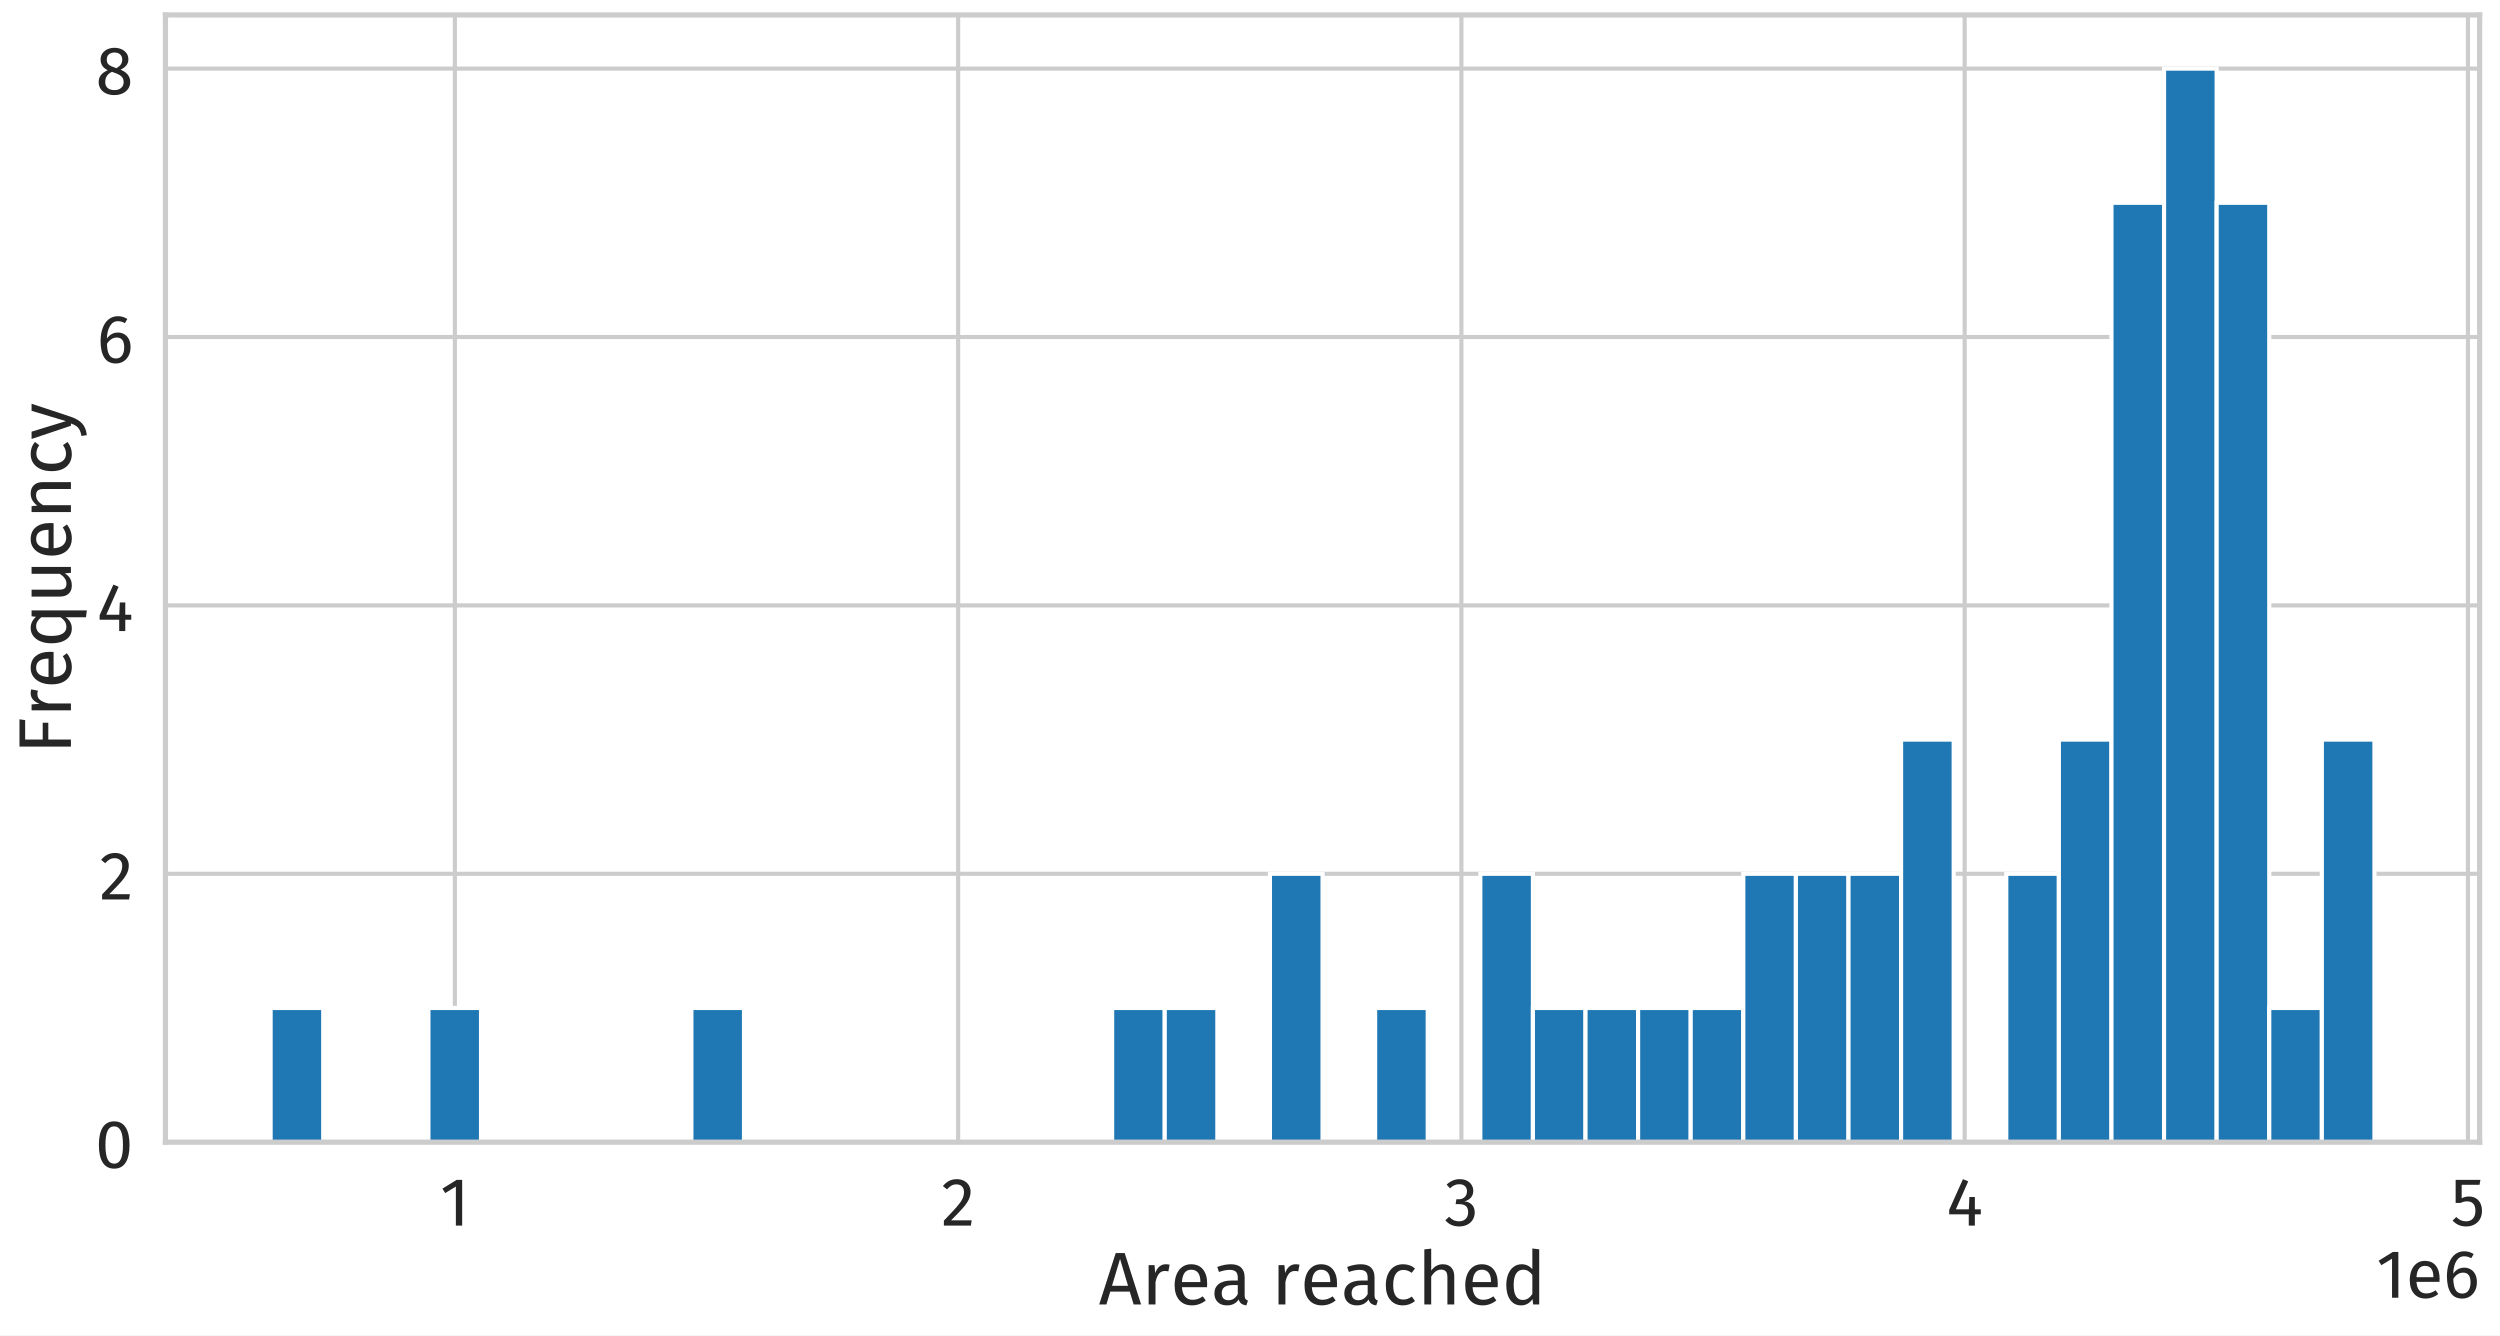
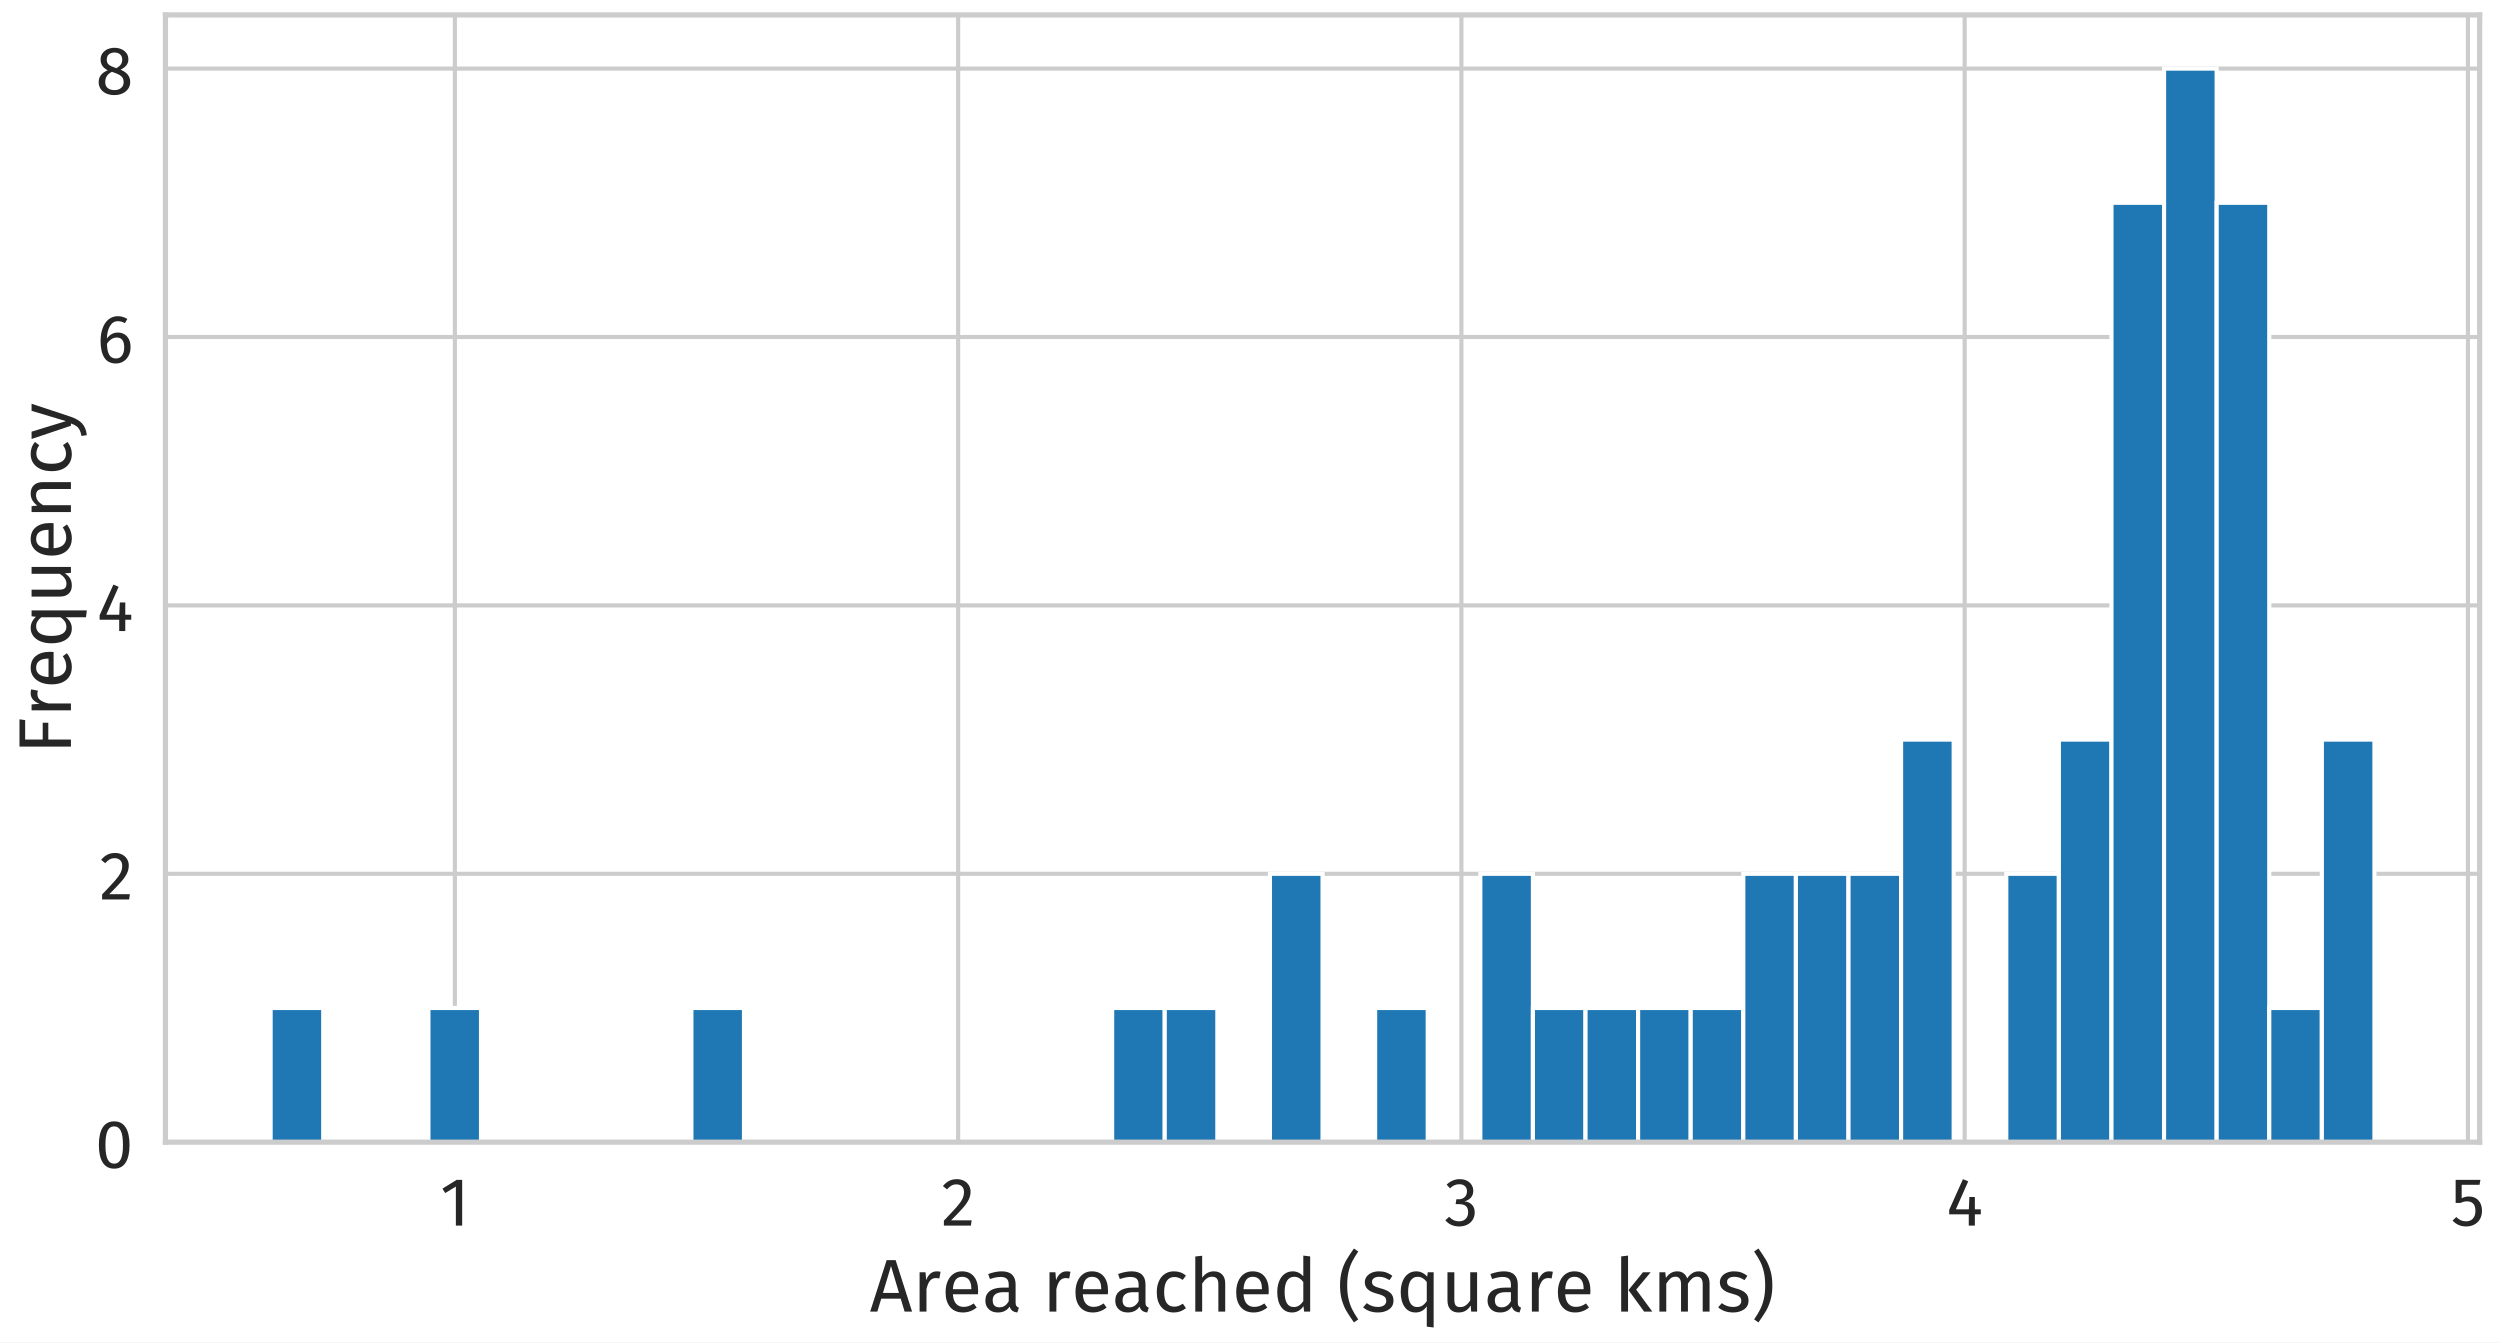
- <svg xmlns="http://www.w3.org/2000/svg" xmlns:xlink="http://www.w3.org/1999/xlink" height="643.945pt" version="1.1" viewBox="0 0 1205.602 643.945" width="1205.602pt">
+ <svg xmlns="http://www.w3.org/2000/svg" xmlns:xlink="http://www.w3.org/1999/xlink" height="647.365pt" version="1.1" viewBox="0 0 1205.602 647.365" width="1205.602pt">
  <defs>
    <style type="text/css">*{stroke-linecap:butt;stroke-linejoin:round;}</style>
  </defs>
  <g id="figure_1">
    <g id="patch_1">
-       <path d="M -0 643.945  L 1205.602 643.945  L 1205.602 0  L -0 0  z " style="fill:#ffffff;" />
+       <path d="M -0 647.365  L 1205.602 647.365  L 1205.602 0  L -0 0  z " style="fill:#ffffff;" />
    </g>
    <g id="axes_1">
      <g id="patch_2">
        <path d="M 79.78 550.8  L 1195.78 550.8  L 1195.78 7.2  L 79.78 7.2  z " style="fill:#ffffff;" />
      </g>
      <g id="matplotlib.axis_1">
        <g id="xtick_1">
          <g id="line2d_1">
-             <path clip-path="url(#p401ba17b9f)" d="M 219.359 550.8  L 219.359 7.2  " style="fill:none;stroke:#cccccc;stroke-linecap:round;stroke-width:2;" />
+             <path clip-path="url(#p713b6cc387)" d="M 219.359 550.8  L 219.359 7.2  " style="fill:none;stroke:#cccccc;stroke-linecap:round;stroke-width:2;" />
          </g>
          <g id="text_1">
            <g style="fill:#262626;" transform="translate(212.2146 591.05)scale(0.33 -0.33)">
              <defs>
                <path d="M 2067 4282  L 2067 0  L 1478 0  L 1478 3654  L 480 3046  L 224 3462  L 1549 4282  L 2067 4282  z " id="FiraSans-Regular-31" transform="scale(0.015625)" />
              </defs>
              <use xlink:href="#FiraSans-Regular-31" />
            </g>
          </g>
        </g>
        <g id="xtick_2">
          <g id="line2d_2">
-             <path clip-path="url(#p401ba17b9f)" d="M 462.053 550.8  L 462.053 7.2  " style="fill:none;stroke:#cccccc;stroke-linecap:round;stroke-width:2;" />
+             <path clip-path="url(#p713b6cc387)" d="M 462.053 550.8  L 462.053 7.2  " style="fill:none;stroke:#cccccc;stroke-linecap:round;stroke-width:2;" />
          </g>
          <g id="text_2">
            <g style="fill:#262626;" transform="translate(453.8856 591.05)scale(0.33 -0.33)">
              <defs>
                <path d="M 1459 4346  Q 1843 4346 2134 4192  Q 2426 4038 2586 3772  Q 2746 3507 2746 3174  Q 2746 2784 2570 2425  Q 2394 2067 2029 1651  Q 1664 1235 922 493  L 2848 493  L 2778 0  L 250 0  L 250 467  Q 1107 1357 1465 1769  Q 1824 2182 1977 2489  Q 2131 2797 2131 3149  Q 2131 3482 1939 3670  Q 1747 3859 1427 3859  Q 1165 3859 966 3750  Q 768 3642 544 3392  L 160 3699  Q 422 4026 742 4186  Q 1062 4346 1459 4346  z " id="FiraSans-Regular-32" transform="scale(0.015625)" />
              </defs>
              <use xlink:href="#FiraSans-Regular-32" />
            </g>
          </g>
        </g>
        <g id="xtick_3">
          <g id="line2d_3">
-             <path clip-path="url(#p401ba17b9f)" d="M 704.748 550.8  L 704.748 7.2  " style="fill:none;stroke:#cccccc;stroke-linecap:round;stroke-width:2;" />
+             <path clip-path="url(#p713b6cc387)" d="M 704.748 550.8  L 704.748 7.2  " style="fill:none;stroke:#cccccc;stroke-linecap:round;stroke-width:2;" />
          </g>
          <g id="text_3">
            <g style="fill:#262626;" transform="translate(696.5131 591.05)scale(0.33 -0.33)">
              <defs>
                <path d="M 1440 4346  Q 1837 4346 2121 4198  Q 2406 4051 2556 3801  Q 2707 3552 2707 3258  Q 2707 2867 2480 2614  Q 2253 2362 1875 2272  Q 2304 2234 2573 1965  Q 2842 1696 2842 1235  Q 2842 864 2662 563  Q 2483 262 2150 92  Q 1818 -77 1382 -77  Q 992 -77 665 67  Q 339 211 96 499  L 448 826  Q 659 608 880 505  Q 1101 403 1363 403  Q 1766 403 1996 630  Q 2227 858 2227 1242  Q 2227 1664 2009 1837  Q 1792 2010 1376 2010  L 1056 2010  L 1126 2464  L 1344 2464  Q 1677 2464 1897 2662  Q 2118 2861 2118 3219  Q 2118 3520 1926 3696  Q 1734 3872 1408 3872  Q 1158 3872 950 3782  Q 742 3693 525 3488  L 218 3840  Q 762 4346 1440 4346  z " id="FiraSans-Regular-33" transform="scale(0.015625)" />
              </defs>
              <use xlink:href="#FiraSans-Regular-33" />
            </g>
          </g>
        </g>
        <g id="xtick_4">
          <g id="line2d_4">
-             <path clip-path="url(#p401ba17b9f)" d="M 947.442 550.8  L 947.442 7.2  " style="fill:none;stroke:#cccccc;stroke-linecap:round;stroke-width:2;" />
+             <path clip-path="url(#p713b6cc387)" d="M 947.442 550.8  L 947.442 7.2  " style="fill:none;stroke:#cccccc;stroke-linecap:round;stroke-width:2;" />
          </g>
          <g id="text_4">
            <g style="fill:#262626;" transform="translate(938.6637 591.05)scale(0.33 -0.33)">
              <defs>
                <path d="M 3213 1523  L 3213 1056  L 2656 1056  L 2656 0  L 2086 0  L 2086 1056  L 256 1056  L 256 1478  L 1542 4346  L 2035 4141  L 877 1523  L 2093 1523  L 2144 2675  L 2656 2675  L 2656 1523  L 3213 1523  z " id="FiraSans-Regular-34" transform="scale(0.015625)" />
              </defs>
              <use xlink:href="#FiraSans-Regular-34" />
            </g>
          </g>
        </g>
        <g id="xtick_5">
          <g id="line2d_5">
-             <path clip-path="url(#p401ba17b9f)" d="M 1190.137 550.8  L 1190.137 7.2  " style="fill:none;stroke:#cccccc;stroke-linecap:round;stroke-width:2;" />
+             <path clip-path="url(#p713b6cc387)" d="M 1190.137 550.8  L 1190.137 7.2  " style="fill:none;stroke:#cccccc;stroke-linecap:round;stroke-width:2;" />
          </g>
          <g id="text_5">
            <g style="fill:#262626;" transform="translate(1181.871 591.05)scale(0.33 -0.33)">
              <defs>
                <path d="M 2688 3821  L 1018 3821  L 1018 2560  Q 1344 2726 1702 2726  Q 2253 2726 2585 2364  Q 2918 2003 2918 1370  Q 2918 947 2732 617  Q 2547 288 2211 105  Q 1875 -77 1434 -77  Q 1043 -77 736 60  Q 429 198 166 467  L 512 806  Q 717 602 934 502  Q 1152 403 1427 403  Q 1837 403 2070 659  Q 2304 915 2304 1382  Q 2304 1850 2093 2061  Q 1882 2272 1523 2272  Q 1357 2272 1216 2237  Q 1075 2202 915 2125  L 454 2125  L 454 4282  L 2771 4282  L 2688 3821  z " id="FiraSans-Regular-35" transform="scale(0.015625)" />
              </defs>
              <use xlink:href="#FiraSans-Regular-35" />
            </g>
          </g>
        </g>
        <g id="text_6">
-           <g style="fill:#262626;" transform="translate(529.8727 629.078)scale(0.36 -0.36)">
+           <g style="fill:#262626;" transform="translate(419.4202 632.498)scale(0.36 -0.36)">
            <defs>
              <path d="M 2989 0  L 2656 1107  L 986 1107  L 653 0  L 38 0  L 1453 4410  L 2221 4410  L 3629 0  L 2989 0  z M 1133 1600  L 2509 1600  L 1824 3904  L 1133 1600  z " id="FiraSans-Regular-41" transform="scale(0.015625)" />
              <path d="M 2074 3450  Q 2253 3450 2406 3411  L 2298 2835  Q 2144 2874 2003 2874  Q 1690 2874 1498 2643  Q 1306 2413 1197 1926  L 1197 0  L 608 0  L 608 3373  L 1114 3373  L 1171 2688  Q 1306 3066 1536 3258  Q 1766 3450 2074 3450  z " id="FiraSans-Regular-72" transform="scale(0.015625)" />
              <path d="M 3155 1786  Q 3155 1638 3142 1485  L 992 1485  Q 1030 928 1273 665  Q 1517 403 1901 403  Q 2144 403 2349 473  Q 2554 544 2778 698  L 3034 346  Q 2496 -77 1856 -77  Q 1152 -77 758 384  Q 365 845 365 1651  Q 365 2176 534 2582  Q 704 2989 1021 3219  Q 1338 3450 1766 3450  Q 2438 3450 2796 3008  Q 3155 2566 3155 1786  z M 2573 1958  Q 2573 2458 2374 2720  Q 2176 2982 1779 2982  Q 1056 2982 992 1920  L 2573 1920  L 2573 1958  z " id="FiraSans-Regular-65" transform="scale(0.015625)" />
              <path d="M 2880 787  Q 2880 582 2950 483  Q 3021 384 3162 333  L 3027 -77  Q 2765 -45 2605 70  Q 2445 186 2368 429  Q 2029 -77 1363 -77  Q 864 -77 576 204  Q 288 486 288 941  Q 288 1478 675 1766  Q 1062 2054 1773 2054  L 2291 2054  L 2291 2304  Q 2291 2662 2118 2816  Q 1946 2970 1587 2970  Q 1216 2970 678 2790  L 531 3219  Q 1158 3450 1696 3450  Q 2291 3450 2585 3158  Q 2880 2867 2880 2330  L 2880 787  z M 1498 365  Q 2003 365 2291 890  L 2291 1664  L 1850 1664  Q 915 1664 915 973  Q 915 672 1062 518  Q 1210 365 1498 365  z " id="FiraSans-Regular-61" transform="scale(0.015625)" />
              <path id="FiraSans-Regular-20" transform="scale(0.015625)" />
              <path d="M 1837 3450  Q 2138 3450 2387 3363  Q 2637 3277 2867 3085  L 2586 2714  Q 2406 2842 2236 2902  Q 2067 2963 1862 2963  Q 1453 2963 1225 2636  Q 998 2310 998 1670  Q 998 1030 1222 726  Q 1446 422 1862 422  Q 2061 422 2227 483  Q 2394 544 2598 678  L 2867 294  Q 2406 -77 1837 -77  Q 1152 -77 758 384  Q 365 845 365 1658  Q 365 2195 544 2598  Q 723 3002 1052 3226  Q 1382 3450 1837 3450  z " id="FiraSans-Regular-63" transform="scale(0.015625)" />
              <path d="M 2195 3450  Q 2656 3450 2915 3174  Q 3174 2899 3174 2419  L 3174 0  L 2586 0  L 2586 2336  Q 2586 2694 2448 2841  Q 2310 2989 2048 2989  Q 1786 2989 1581 2835  Q 1376 2682 1197 2400  L 1197 0  L 608 0  L 608 4723  L 1197 4787  L 1197 2906  Q 1594 3450 2195 3450  z " id="FiraSans-Regular-68" transform="scale(0.015625)" />
              <path d="M 3219 4730  L 3219 0  L 2701 0  L 2643 467  Q 2477 211 2227 67  Q 1978 -77 1670 -77  Q 1069 -77 733 396  Q 397 870 397 1670  Q 397 2189 557 2592  Q 717 2995 1017 3222  Q 1318 3450 1722 3450  Q 2240 3450 2630 3034  L 2630 4800  L 3219 4730  z M 1798 390  Q 2067 390 2259 515  Q 2451 640 2630 890  L 2630 2541  Q 2464 2758 2275 2870  Q 2086 2982 1850 2982  Q 1459 2982 1244 2656  Q 1030 2330 1030 1683  Q 1030 1030 1228 710  Q 1427 390 1798 390  z " id="FiraSans-Regular-64" transform="scale(0.015625)" />
+               <path d="M 1818 5152  Q 1485 4659 1289 4272  Q 1094 3885 982 3392  Q 870 2899 870 2240  Q 870 1587 982 1094  Q 1094 602 1289 208  Q 1485 -186 1818 -672  L 1446 -928  Q 1024 -326 797 61  Q 570 448 413 989  Q 256 1530 256 2240  Q 256 2950 413 3491  Q 570 4032 797 4419  Q 1024 4806 1446 5408  L 1818 5152  z " id="FiraSans-Regular-28" transform="scale(0.015625)" />
+               <path d="M 1523 3450  Q 1869 3450 2144 3354  Q 2419 3258 2669 3066  L 2419 2694  Q 2189 2842 1981 2912  Q 1773 2982 1542 2982  Q 1254 2982 1088 2864  Q 922 2746 922 2541  Q 922 2336 1078 2221  Q 1235 2106 1645 1997  Q 2208 1856 2486 1613  Q 2765 1370 2765 947  Q 2765 448 2377 185  Q 1990 -77 1434 -77  Q 666 -77 160 365  L 474 723  Q 902 397 1421 397  Q 1754 397 1949 534  Q 2144 672 2144 909  Q 2144 1082 2073 1187  Q 2003 1293 1830 1373  Q 1658 1453 1325 1542  Q 787 1683 547 1920  Q 307 2157 307 2522  Q 307 2784 464 2998  Q 621 3213 899 3331  Q 1178 3450 1523 3450  z " id="FiraSans-Regular-73" transform="scale(0.015625)" />
+               <path d="M 3219 3373  L 3219 -1363  L 2630 -1293  L 2630 448  Q 2464 198 2217 60  Q 1971 -77 1670 -77  Q 1069 -77 733 396  Q 397 870 397 1670  Q 397 2189 557 2592  Q 717 2995 1017 3222  Q 1318 3450 1722 3450  Q 2259 3450 2669 2995  L 2714 3373  L 3219 3373  z M 1798 390  Q 2067 390 2259 515  Q 2451 640 2630 890  L 2630 2541  Q 2464 2758 2275 2870  Q 2086 2982 1850 2982  Q 1459 2982 1244 2656  Q 1030 2330 1030 1683  Q 1030 1030 1228 710  Q 1427 390 1798 390  z " id="FiraSans-Regular-71" transform="scale(0.015625)" />
+               <path d="M 3117 0  L 2611 0  L 2566 525  Q 2374 211 2124 67  Q 1875 -77 1517 -77  Q 1075 -77 825 192  Q 576 461 576 954  L 576 3373  L 1165 3373  L 1165 1018  Q 1165 672 1286 528  Q 1408 384 1683 384  Q 2176 384 2528 966  L 2528 3373  L 3117 3373  L 3117 0  z " id="FiraSans-Regular-75" transform="scale(0.015625)" />
+               <path d="M 1197 4800  L 1197 0  L 608 0  L 608 4730  L 1197 4800  z M 3136 3373  L 1894 1882  L 3277 0  L 2573 0  L 1235 1843  L 2477 3373  L 3136 3373  z " id="FiraSans-Regular-6b" transform="scale(0.015625)" />
+               <path d="M 3994 3450  Q 4410 3450 4659 3171  Q 4909 2893 4909 2419  L 4909 0  L 4320 0  L 4320 2336  Q 4320 2989 3846 2989  Q 3597 2989 3424 2845  Q 3251 2701 3053 2394  L 3053 0  L 2464 0  L 2464 2336  Q 2464 2989 1990 2989  Q 1734 2989 1561 2841  Q 1389 2694 1197 2394  L 1197 0  L 608 0  L 608 3373  L 1114 3373  L 1165 2880  Q 1542 3450 2138 3450  Q 2451 3450 2672 3290  Q 2893 3130 2989 2842  Q 3187 3136 3427 3293  Q 3667 3450 3994 3450  z " id="FiraSans-Regular-6d" transform="scale(0.015625)" />
+               <path d="M 627 5408  Q 1050 4806 1277 4419  Q 1504 4032 1661 3491  Q 1818 2950 1818 2240  Q 1818 1530 1661 989  Q 1504 448 1277 61  Q 1050 -326 627 -928  L 256 -672  Q 589 -186 784 208  Q 979 602 1091 1094  Q 1203 1587 1203 2240  Q 1203 2899 1091 3392  Q 979 3885 784 4272  Q 589 4659 256 5152  L 627 5408  z " id="FiraSans-Regular-29" transform="scale(0.015625)" />
            </defs>
            <use xlink:href="#FiraSans-Regular-41" />
            <use x="57.3" xlink:href="#FiraSans-Regular-72" />
            <use x="95.9" xlink:href="#FiraSans-Regular-65" />
            <use x="150.4" xlink:href="#FiraSans-Regular-61" />
            <use x="204.8" xlink:href="#FiraSans-Regular-20" />
            <use x="231.3" xlink:href="#FiraSans-Regular-72" />
            <use x="269.9" xlink:href="#FiraSans-Regular-65" />
            <use x="324.4" xlink:href="#FiraSans-Regular-61" />
            <use x="378.8" xlink:href="#FiraSans-Regular-63" />
            <use x="426.6" xlink:href="#FiraSans-Regular-68" />
            <use x="485.2" xlink:href="#FiraSans-Regular-65" />
            <use x="539.7" xlink:href="#FiraSans-Regular-64" />
-           </g>
-         </g>
-         <g id="text_7">
-           <g style="fill:#262626;" transform="translate(1145.919 625.828)scale(0.33 -0.33)">
-             <defs>
-               <path d="M 1971 2816  Q 2298 2816 2566 2662  Q 2835 2509 2995 2201  Q 3155 1894 3155 1453  Q 3155 998 2972 649  Q 2790 301 2480 112  Q 2170 -77 1792 -77  Q 1043 -77 697 476  Q 352 1030 352 2010  Q 352 2707 547 3235  Q 742 3763 1107 4054  Q 1472 4346 1971 4346  Q 2458 4346 2854 4083  L 2624 3693  Q 2323 3878 1965 3878  Q 1504 3878 1235 3436  Q 966 2995 941 2253  Q 1338 2816 1971 2816  z M 1792 390  Q 2163 390 2361 672  Q 2560 954 2560 1434  Q 2560 2349 1869 2349  Q 1587 2349 1350 2192  Q 1114 2035 947 1760  Q 966 1056 1168 723  Q 1370 390 1792 390  z " id="FiraSans-Regular-36" transform="scale(0.015625)" />
-             </defs>
-             <use xlink:href="#FiraSans-Regular-31" />
-             <use x="43.3" xlink:href="#FiraSans-Regular-65" />
-             <use x="97.8" xlink:href="#FiraSans-Regular-36" />
+             <use x="599.5" xlink:href="#FiraSans-Regular-20" />
+             <use x="626" xlink:href="#FiraSans-Regular-28" />
+             <use x="658.4" xlink:href="#FiraSans-Regular-73" />
+             <use x="705.1" xlink:href="#FiraSans-Regular-71" />
+             <use x="764.9" xlink:href="#FiraSans-Regular-75" />
+             <use x="823.1" xlink:href="#FiraSans-Regular-61" />
+             <use x="877.5" xlink:href="#FiraSans-Regular-72" />
+             <use x="916.1" xlink:href="#FiraSans-Regular-65" />
+             <use x="970.6" xlink:href="#FiraSans-Regular-20" />
+             <use x="997.1" xlink:href="#FiraSans-Regular-6b" />
+             <use x="1048.3" xlink:href="#FiraSans-Regular-6d" />
+             <use x="1134" xlink:href="#FiraSans-Regular-73" />
+             <use x="1180.7" xlink:href="#FiraSans-Regular-29" />
          </g>
        </g>
      </g>
      <g id="matplotlib.axis_2">
        <g id="ytick_1">
          <g id="line2d_6">
-             <path clip-path="url(#p401ba17b9f)" d="M 79.78 550.8  L 1195.78 550.8  " style="fill:none;stroke:#cccccc;stroke-linecap:round;stroke-width:2;" />
-           </g>
-           <g id="text_8">
+             <path clip-path="url(#p713b6cc387)" d="M 79.78 550.8  L 1195.78 550.8  " style="fill:none;stroke:#cccccc;stroke-linecap:round;stroke-width:2;" />
+           </g>
+           <g id="text_7">
            <g style="fill:#262626;" transform="translate(45.86688 563.175)scale(0.33 -0.33)">
              <defs>
                <path d="M 1786 4346  Q 2496 4346 2857 3779  Q 3219 3213 3219 2138  Q 3219 1062 2857 492  Q 2496 -77 1786 -77  Q 1075 -77 713 492  Q 352 1062 352 2138  Q 352 3213 713 3779  Q 1075 4346 1786 4346  z M 1786 3878  Q 1370 3878 1168 3468  Q 966 3059 966 2138  Q 966 1216 1168 803  Q 1370 390 1786 390  Q 2195 390 2400 803  Q 2605 1216 2605 2138  Q 2605 3053 2400 3465  Q 2195 3878 1786 3878  z " id="FiraSans-Regular-30" transform="scale(0.015625)" />
              </defs>
              <use xlink:href="#FiraSans-Regular-30" />
            </g>
          </g>
        </g>
        <g id="ytick_2">
          <g id="line2d_7">
-             <path clip-path="url(#p401ba17b9f)" d="M 79.78 421.371  L 1195.78 421.371  " style="fill:none;stroke:#cccccc;stroke-linecap:round;stroke-width:2;" />
-           </g>
-           <g id="text_9">
+             <path clip-path="url(#p713b6cc387)" d="M 79.78 421.371  L 1195.78 421.371  " style="fill:none;stroke:#cccccc;stroke-linecap:round;stroke-width:2;" />
+           </g>
+           <g id="text_8">
            <g style="fill:#262626;" transform="translate(47.94484 433.7464)scale(0.33 -0.33)">
              <use xlink:href="#FiraSans-Regular-32" />
            </g>
          </g>
        </g>
        <g id="ytick_3">
          <g id="line2d_8">
-             <path clip-path="url(#p401ba17b9f)" d="M 79.78 291.943  L 1195.78 291.943  " style="fill:none;stroke:#cccccc;stroke-linecap:round;stroke-width:2;" />
-           </g>
-           <g id="text_10">
+             <path clip-path="url(#p713b6cc387)" d="M 79.78 291.943  L 1195.78 291.943  " style="fill:none;stroke:#cccccc;stroke-linecap:round;stroke-width:2;" />
+           </g>
+           <g id="text_9">
            <g style="fill:#262626;" transform="translate(46.72281 304.3179)scale(0.33 -0.33)">
              <use xlink:href="#FiraSans-Regular-34" />
            </g>
          </g>
        </g>
        <g id="ytick_4">
          <g id="line2d_9">
-             <path clip-path="url(#p401ba17b9f)" d="M 79.78 162.514  L 1195.78 162.514  " style="fill:none;stroke:#cccccc;stroke-linecap:round;stroke-width:2;" />
-           </g>
-           <g id="text_11">
+             <path clip-path="url(#p713b6cc387)" d="M 79.78 162.514  L 1195.78 162.514  " style="fill:none;stroke:#cccccc;stroke-linecap:round;stroke-width:2;" />
+           </g>
+           <g id="text_10">
            <g style="fill:#262626;" transform="translate(46.69188 174.8893)scale(0.33 -0.33)">
+               <defs>
+                 <path d="M 1971 2816  Q 2298 2816 2566 2662  Q 2835 2509 2995 2201  Q 3155 1894 3155 1453  Q 3155 998 2972 649  Q 2790 301 2480 112  Q 2170 -77 1792 -77  Q 1043 -77 697 476  Q 352 1030 352 2010  Q 352 2707 547 3235  Q 742 3763 1107 4054  Q 1472 4346 1971 4346  Q 2458 4346 2854 4083  L 2624 3693  Q 2323 3878 1965 3878  Q 1504 3878 1235 3436  Q 966 2995 941 2253  Q 1338 2816 1971 2816  z M 1792 390  Q 2163 390 2361 672  Q 2560 954 2560 1434  Q 2560 2349 1869 2349  Q 1587 2349 1350 2192  Q 1114 2035 947 1760  Q 966 1056 1168 723  Q 1370 390 1792 390  z " id="FiraSans-Regular-36" transform="scale(0.015625)" />
+               </defs>
              <use xlink:href="#FiraSans-Regular-36" />
            </g>
          </g>
        </g>
        <g id="ytick_5">
          <g id="line2d_10">
-             <path clip-path="url(#p401ba17b9f)" d="M 79.78 33.086  L 1195.78 33.086  " style="fill:none;stroke:#cccccc;stroke-linecap:round;stroke-width:2;" />
-           </g>
-           <g id="text_12">
+             <path clip-path="url(#p713b6cc387)" d="M 79.78 33.086  L 1195.78 33.086  " style="fill:none;stroke:#cccccc;stroke-linecap:round;stroke-width:2;" />
+           </g>
+           <g id="text_11">
            <g style="fill:#262626;" transform="translate(46.09891 45.46071)scale(0.33 -0.33)">
              <defs>
                <path d="M 2336 2298  Q 3238 1933 3238 1146  Q 3238 794 3049 515  Q 2861 237 2521 80  Q 2182 -77 1754 -77  Q 1318 -77 985 76  Q 653 230 470 505  Q 288 781 288 1133  Q 288 1530 502 1798  Q 717 2067 1133 2246  Q 794 2419 630 2665  Q 467 2912 467 3245  Q 467 3590 649 3840  Q 832 4090 1129 4218  Q 1427 4346 1766 4346  Q 2099 4346 2396 4224  Q 2694 4102 2880 3856  Q 3066 3610 3066 3264  Q 3066 2944 2886 2713  Q 2707 2483 2336 2298  z M 1766 3904  Q 1434 3904 1238 3731  Q 1043 3558 1043 3238  Q 1043 2931 1232 2771  Q 1421 2611 1837 2477  L 1946 2438  Q 2234 2605 2362 2790  Q 2490 2976 2490 3245  Q 2490 3546 2301 3725  Q 2112 3904 1766 3904  z M 1760 390  Q 2157 390 2390 595  Q 2624 800 2624 1139  Q 2624 1370 2534 1526  Q 2445 1683 2246 1801  Q 2048 1920 1690 2042  L 1530 2099  Q 1210 1946 1056 1712  Q 902 1478 902 1133  Q 902 781 1132 585  Q 1363 390 1760 390  z " id="FiraSans-Regular-38" transform="scale(0.015625)" />
              </defs>
              <use xlink:href="#FiraSans-Regular-38" />
            </g>
          </g>
        </g>
-         <g id="text_13">
+         <g id="text_12">
          <g style="fill:#262626;" transform="translate(34.2 363.6506)rotate(-90)scale(0.36 -0.36)">
            <defs>
              <path d="M 640 0  L 640 4410  L 2982 4410  L 2912 3923  L 1248 3923  L 1248 2419  L 2688 2419  L 2688 1939  L 1248 1939  L 1248 0  L 640 0  z " id="FiraSans-Regular-46" transform="scale(0.015625)" />
-               <path d="M 3219 3373  L 3219 -1363  L 2630 -1293  L 2630 448  Q 2464 198 2217 60  Q 1971 -77 1670 -77  Q 1069 -77 733 396  Q 397 870 397 1670  Q 397 2189 557 2592  Q 717 2995 1017 3222  Q 1318 3450 1722 3450  Q 2259 3450 2669 2995  L 2714 3373  L 3219 3373  z M 1798 390  Q 2067 390 2259 515  Q 2451 640 2630 890  L 2630 2541  Q 2464 2758 2275 2870  Q 2086 2982 1850 2982  Q 1459 2982 1244 2656  Q 1030 2330 1030 1683  Q 1030 1030 1228 710  Q 1427 390 1798 390  z " id="FiraSans-Regular-71" transform="scale(0.015625)" />
-               <path d="M 3117 0  L 2611 0  L 2566 525  Q 2374 211 2124 67  Q 1875 -77 1517 -77  Q 1075 -77 825 192  Q 576 461 576 954  L 576 3373  L 1165 3373  L 1165 1018  Q 1165 672 1286 528  Q 1408 384 1683 384  Q 2176 384 2528 966  L 2528 3373  L 3117 3373  L 3117 0  z " id="FiraSans-Regular-75" transform="scale(0.015625)" />
              <path d="M 2195 3450  Q 2656 3450 2915 3174  Q 3174 2899 3174 2419  L 3174 0  L 2586 0  L 2586 2336  Q 2586 2694 2451 2841  Q 2317 2989 2054 2989  Q 1786 2989 1581 2835  Q 1376 2682 1197 2394  L 1197 0  L 608 0  L 608 3373  L 1114 3373  L 1165 2874  Q 1344 3142 1609 3296  Q 1875 3450 2195 3450  z " id="FiraSans-Regular-6e" transform="scale(0.015625)" />
              <path d="M 1958 -19  Q 1760 -608 1405 -950  Q 1050 -1293 390 -1363  L 326 -902  Q 659 -845 857 -736  Q 1056 -627 1174 -457  Q 1293 -288 1395 0  L 1197 0  L 64 3373  L 691 3373  L 1594 429  L 2477 3373  L 3085 3373  L 1958 -19  z " id="FiraSans-Regular-79" transform="scale(0.015625)" />
            </defs>
            <use xlink:href="#FiraSans-Regular-46" />
            <use x="49.1" xlink:href="#FiraSans-Regular-72" />
            <use x="87.7" xlink:href="#FiraSans-Regular-65" />
            <use x="142.2" xlink:href="#FiraSans-Regular-71" />
            <use x="202" xlink:href="#FiraSans-Regular-75" />
            <use x="260.2" xlink:href="#FiraSans-Regular-65" />
            <use x="314.7" xlink:href="#FiraSans-Regular-6e" />
            <use x="373.3" xlink:href="#FiraSans-Regular-63" />
            <use x="421.1" xlink:href="#FiraSans-Regular-79" />
          </g>
        </g>
      </g>
      <g id="patch_3">
-         <path clip-path="url(#p401ba17b9f)" d="M 130.507 550.8  L 155.871 550.8  L 155.871 486.086  L 130.507 486.086  z " style="fill:#1f77b4;stroke:#ffffff;stroke-linejoin:miter;stroke-width:2;" />
+         <path clip-path="url(#p713b6cc387)" d="M 130.507 550.8  L 155.871 550.8  L 155.871 486.086  L 130.507 486.086  z " style="fill:#1f77b4;stroke:#ffffff;stroke-linejoin:miter;stroke-width:2;" />
      </g>
      <g id="patch_4">
-         <path clip-path="url(#p401ba17b9f)" d="M 155.871 550.8  L 181.234 550.8  L 181.234 550.8  L 155.871 550.8  z " style="fill:#1f77b4;stroke:#ffffff;stroke-linejoin:miter;stroke-width:2;" />
+         <path clip-path="url(#p713b6cc387)" d="M 155.871 550.8  L 181.234 550.8  L 181.234 550.8  L 155.871 550.8  z " style="fill:#1f77b4;stroke:#ffffff;stroke-linejoin:miter;stroke-width:2;" />
      </g>
      <g id="patch_5">
-         <path clip-path="url(#p401ba17b9f)" d="M 181.234 550.8  L 206.598 550.8  L 206.598 550.8  L 181.234 550.8  z " style="fill:#1f77b4;stroke:#ffffff;stroke-linejoin:miter;stroke-width:2;" />
+         <path clip-path="url(#p713b6cc387)" d="M 181.234 550.8  L 206.598 550.8  L 206.598 550.8  L 181.234 550.8  z " style="fill:#1f77b4;stroke:#ffffff;stroke-linejoin:miter;stroke-width:2;" />
      </g>
      <g id="patch_6">
-         <path clip-path="url(#p401ba17b9f)" d="M 206.598 550.8  L 231.962 550.8  L 231.962 486.086  L 206.598 486.086  z " style="fill:#1f77b4;stroke:#ffffff;stroke-linejoin:miter;stroke-width:2;" />
+         <path clip-path="url(#p713b6cc387)" d="M 206.598 550.8  L 231.962 550.8  L 231.962 486.086  L 206.598 486.086  z " style="fill:#1f77b4;stroke:#ffffff;stroke-linejoin:miter;stroke-width:2;" />
      </g>
      <g id="patch_7">
-         <path clip-path="url(#p401ba17b9f)" d="M 231.962 550.8  L 257.325 550.8  L 257.325 550.8  L 231.962 550.8  z " style="fill:#1f77b4;stroke:#ffffff;stroke-linejoin:miter;stroke-width:2;" />
+         <path clip-path="url(#p713b6cc387)" d="M 231.962 550.8  L 257.325 550.8  L 257.325 550.8  L 231.962 550.8  z " style="fill:#1f77b4;stroke:#ffffff;stroke-linejoin:miter;stroke-width:2;" />
      </g>
      <g id="patch_8">
-         <path clip-path="url(#p401ba17b9f)" d="M 257.325 550.8  L 282.689 550.8  L 282.689 550.8  L 257.325 550.8  z " style="fill:#1f77b4;stroke:#ffffff;stroke-linejoin:miter;stroke-width:2;" />
+         <path clip-path="url(#p713b6cc387)" d="M 257.325 550.8  L 282.689 550.8  L 282.689 550.8  L 257.325 550.8  z " style="fill:#1f77b4;stroke:#ffffff;stroke-linejoin:miter;stroke-width:2;" />
      </g>
      <g id="patch_9">
-         <path clip-path="url(#p401ba17b9f)" d="M 282.689 550.8  L 308.053 550.8  L 308.053 550.8  L 282.689 550.8  z " style="fill:#1f77b4;stroke:#ffffff;stroke-linejoin:miter;stroke-width:2;" />
+         <path clip-path="url(#p713b6cc387)" d="M 282.689 550.8  L 308.053 550.8  L 308.053 550.8  L 282.689 550.8  z " style="fill:#1f77b4;stroke:#ffffff;stroke-linejoin:miter;stroke-width:2;" />
      </g>
      <g id="patch_10">
-         <path clip-path="url(#p401ba17b9f)" d="M 308.053 550.8  L 333.416 550.8  L 333.416 550.8  L 308.053 550.8  z " style="fill:#1f77b4;stroke:#ffffff;stroke-linejoin:miter;stroke-width:2;" />
+         <path clip-path="url(#p713b6cc387)" d="M 308.053 550.8  L 333.416 550.8  L 333.416 550.8  L 308.053 550.8  z " style="fill:#1f77b4;stroke:#ffffff;stroke-linejoin:miter;stroke-width:2;" />
      </g>
      <g id="patch_11">
-         <path clip-path="url(#p401ba17b9f)" d="M 333.416 550.8  L 358.78 550.8  L 358.78 486.086  L 333.416 486.086  z " style="fill:#1f77b4;stroke:#ffffff;stroke-linejoin:miter;stroke-width:2;" />
+         <path clip-path="url(#p713b6cc387)" d="M 333.416 550.8  L 358.78 550.8  L 358.78 486.086  L 333.416 486.086  z " style="fill:#1f77b4;stroke:#ffffff;stroke-linejoin:miter;stroke-width:2;" />
      </g>
      <g id="patch_12">
-         <path clip-path="url(#p401ba17b9f)" d="M 358.78 550.8  L 384.143 550.8  L 384.143 550.8  L 358.78 550.8  z " style="fill:#1f77b4;stroke:#ffffff;stroke-linejoin:miter;stroke-width:2;" />
+         <path clip-path="url(#p713b6cc387)" d="M 358.78 550.8  L 384.143 550.8  L 384.143 550.8  L 358.78 550.8  z " style="fill:#1f77b4;stroke:#ffffff;stroke-linejoin:miter;stroke-width:2;" />
      </g>
      <g id="patch_13">
-         <path clip-path="url(#p401ba17b9f)" d="M 384.143 550.8  L 409.507 550.8  L 409.507 550.8  L 384.143 550.8  z " style="fill:#1f77b4;stroke:#ffffff;stroke-linejoin:miter;stroke-width:2;" />
+         <path clip-path="url(#p713b6cc387)" d="M 384.143 550.8  L 409.507 550.8  L 409.507 550.8  L 384.143 550.8  z " style="fill:#1f77b4;stroke:#ffffff;stroke-linejoin:miter;stroke-width:2;" />
      </g>
      <g id="patch_14">
-         <path clip-path="url(#p401ba17b9f)" d="M 409.507 550.8  L 434.871 550.8  L 434.871 550.8  L 409.507 550.8  z " style="fill:#1f77b4;stroke:#ffffff;stroke-linejoin:miter;stroke-width:2;" />
+         <path clip-path="url(#p713b6cc387)" d="M 409.507 550.8  L 434.871 550.8  L 434.871 550.8  L 409.507 550.8  z " style="fill:#1f77b4;stroke:#ffffff;stroke-linejoin:miter;stroke-width:2;" />
      </g>
      <g id="patch_15">
-         <path clip-path="url(#p401ba17b9f)" d="M 434.871 550.8  L 460.234 550.8  L 460.234 550.8  L 434.871 550.8  z " style="fill:#1f77b4;stroke:#ffffff;stroke-linejoin:miter;stroke-width:2;" />
+         <path clip-path="url(#p713b6cc387)" d="M 434.871 550.8  L 460.234 550.8  L 460.234 550.8  L 434.871 550.8  z " style="fill:#1f77b4;stroke:#ffffff;stroke-linejoin:miter;stroke-width:2;" />
      </g>
      <g id="patch_16">
-         <path clip-path="url(#p401ba17b9f)" d="M 460.234 550.8  L 485.598 550.8  L 485.598 550.8  L 460.234 550.8  z " style="fill:#1f77b4;stroke:#ffffff;stroke-linejoin:miter;stroke-width:2;" />
+         <path clip-path="url(#p713b6cc387)" d="M 460.234 550.8  L 485.598 550.8  L 485.598 550.8  L 460.234 550.8  z " style="fill:#1f77b4;stroke:#ffffff;stroke-linejoin:miter;stroke-width:2;" />
      </g>
      <g id="patch_17">
-         <path clip-path="url(#p401ba17b9f)" d="M 485.598 550.8  L 510.962 550.8  L 510.962 550.8  L 485.598 550.8  z " style="fill:#1f77b4;stroke:#ffffff;stroke-linejoin:miter;stroke-width:2;" />
+         <path clip-path="url(#p713b6cc387)" d="M 485.598 550.8  L 510.962 550.8  L 510.962 550.8  L 485.598 550.8  z " style="fill:#1f77b4;stroke:#ffffff;stroke-linejoin:miter;stroke-width:2;" />
      </g>
      <g id="patch_18">
-         <path clip-path="url(#p401ba17b9f)" d="M 510.962 550.8  L 536.325 550.8  L 536.325 550.8  L 510.962 550.8  z " style="fill:#1f77b4;stroke:#ffffff;stroke-linejoin:miter;stroke-width:2;" />
+         <path clip-path="url(#p713b6cc387)" d="M 510.962 550.8  L 536.325 550.8  L 536.325 550.8  L 510.962 550.8  z " style="fill:#1f77b4;stroke:#ffffff;stroke-linejoin:miter;stroke-width:2;" />
      </g>
      <g id="patch_19">
-         <path clip-path="url(#p401ba17b9f)" d="M 536.325 550.8  L 561.689 550.8  L 561.689 486.086  L 536.325 486.086  z " style="fill:#1f77b4;stroke:#ffffff;stroke-linejoin:miter;stroke-width:2;" />
+         <path clip-path="url(#p713b6cc387)" d="M 536.325 550.8  L 561.689 550.8  L 561.689 486.086  L 536.325 486.086  z " style="fill:#1f77b4;stroke:#ffffff;stroke-linejoin:miter;stroke-width:2;" />
      </g>
      <g id="patch_20">
-         <path clip-path="url(#p401ba17b9f)" d="M 561.689 550.8  L 587.053 550.8  L 587.053 486.086  L 561.689 486.086  z " style="fill:#1f77b4;stroke:#ffffff;stroke-linejoin:miter;stroke-width:2;" />
+         <path clip-path="url(#p713b6cc387)" d="M 561.689 550.8  L 587.053 550.8  L 587.053 486.086  L 561.689 486.086  z " style="fill:#1f77b4;stroke:#ffffff;stroke-linejoin:miter;stroke-width:2;" />
      </g>
      <g id="patch_21">
-         <path clip-path="url(#p401ba17b9f)" d="M 587.053 550.8  L 612.416 550.8  L 612.416 550.8  L 587.053 550.8  z " style="fill:#1f77b4;stroke:#ffffff;stroke-linejoin:miter;stroke-width:2;" />
+         <path clip-path="url(#p713b6cc387)" d="M 587.053 550.8  L 612.416 550.8  L 612.416 550.8  L 587.053 550.8  z " style="fill:#1f77b4;stroke:#ffffff;stroke-linejoin:miter;stroke-width:2;" />
      </g>
      <g id="patch_22">
-         <path clip-path="url(#p401ba17b9f)" d="M 612.416 550.8  L 637.78 550.8  L 637.78 421.371  L 612.416 421.371  z " style="fill:#1f77b4;stroke:#ffffff;stroke-linejoin:miter;stroke-width:2;" />
+         <path clip-path="url(#p713b6cc387)" d="M 612.416 550.8  L 637.78 550.8  L 637.78 421.371  L 612.416 421.371  z " style="fill:#1f77b4;stroke:#ffffff;stroke-linejoin:miter;stroke-width:2;" />
      </g>
      <g id="patch_23">
-         <path clip-path="url(#p401ba17b9f)" d="M 637.78 550.8  L 663.143 550.8  L 663.143 550.8  L 637.78 550.8  z " style="fill:#1f77b4;stroke:#ffffff;stroke-linejoin:miter;stroke-width:2;" />
+         <path clip-path="url(#p713b6cc387)" d="M 637.78 550.8  L 663.143 550.8  L 663.143 550.8  L 637.78 550.8  z " style="fill:#1f77b4;stroke:#ffffff;stroke-linejoin:miter;stroke-width:2;" />
      </g>
      <g id="patch_24">
-         <path clip-path="url(#p401ba17b9f)" d="M 663.143 550.8  L 688.507 550.8  L 688.507 486.086  L 663.143 486.086  z " style="fill:#1f77b4;stroke:#ffffff;stroke-linejoin:miter;stroke-width:2;" />
+         <path clip-path="url(#p713b6cc387)" d="M 663.143 550.8  L 688.507 550.8  L 688.507 486.086  L 663.143 486.086  z " style="fill:#1f77b4;stroke:#ffffff;stroke-linejoin:miter;stroke-width:2;" />
      </g>
      <g id="patch_25">
-         <path clip-path="url(#p401ba17b9f)" d="M 688.507 550.8  L 713.871 550.8  L 713.871 550.8  L 688.507 550.8  z " style="fill:#1f77b4;stroke:#ffffff;stroke-linejoin:miter;stroke-width:2;" />
+         <path clip-path="url(#p713b6cc387)" d="M 688.507 550.8  L 713.871 550.8  L 713.871 550.8  L 688.507 550.8  z " style="fill:#1f77b4;stroke:#ffffff;stroke-linejoin:miter;stroke-width:2;" />
      </g>
      <g id="patch_26">
-         <path clip-path="url(#p401ba17b9f)" d="M 713.871 550.8  L 739.234 550.8  L 739.234 421.371  L 713.871 421.371  z " style="fill:#1f77b4;stroke:#ffffff;stroke-linejoin:miter;stroke-width:2;" />
+         <path clip-path="url(#p713b6cc387)" d="M 713.871 550.8  L 739.234 550.8  L 739.234 421.371  L 713.871 421.371  z " style="fill:#1f77b4;stroke:#ffffff;stroke-linejoin:miter;stroke-width:2;" />
      </g>
      <g id="patch_27">
-         <path clip-path="url(#p401ba17b9f)" d="M 739.234 550.8  L 764.598 550.8  L 764.598 486.086  L 739.234 486.086  z " style="fill:#1f77b4;stroke:#ffffff;stroke-linejoin:miter;stroke-width:2;" />
+         <path clip-path="url(#p713b6cc387)" d="M 739.234 550.8  L 764.598 550.8  L 764.598 486.086  L 739.234 486.086  z " style="fill:#1f77b4;stroke:#ffffff;stroke-linejoin:miter;stroke-width:2;" />
      </g>
      <g id="patch_28">
-         <path clip-path="url(#p401ba17b9f)" d="M 764.598 550.8  L 789.962 550.8  L 789.962 486.086  L 764.598 486.086  z " style="fill:#1f77b4;stroke:#ffffff;stroke-linejoin:miter;stroke-width:2;" />
+         <path clip-path="url(#p713b6cc387)" d="M 764.598 550.8  L 789.962 550.8  L 789.962 486.086  L 764.598 486.086  z " style="fill:#1f77b4;stroke:#ffffff;stroke-linejoin:miter;stroke-width:2;" />
      </g>
      <g id="patch_29">
-         <path clip-path="url(#p401ba17b9f)" d="M 789.962 550.8  L 815.325 550.8  L 815.325 486.086  L 789.962 486.086  z " style="fill:#1f77b4;stroke:#ffffff;stroke-linejoin:miter;stroke-width:2;" />
+         <path clip-path="url(#p713b6cc387)" d="M 789.962 550.8  L 815.325 550.8  L 815.325 486.086  L 789.962 486.086  z " style="fill:#1f77b4;stroke:#ffffff;stroke-linejoin:miter;stroke-width:2;" />
      </g>
      <g id="patch_30">
-         <path clip-path="url(#p401ba17b9f)" d="M 815.325 550.8  L 840.689 550.8  L 840.689 486.086  L 815.325 486.086  z " style="fill:#1f77b4;stroke:#ffffff;stroke-linejoin:miter;stroke-width:2;" />
+         <path clip-path="url(#p713b6cc387)" d="M 815.325 550.8  L 840.689 550.8  L 840.689 486.086  L 815.325 486.086  z " style="fill:#1f77b4;stroke:#ffffff;stroke-linejoin:miter;stroke-width:2;" />
      </g>
      <g id="patch_31">
-         <path clip-path="url(#p401ba17b9f)" d="M 840.689 550.8  L 866.053 550.8  L 866.053 421.371  L 840.689 421.371  z " style="fill:#1f77b4;stroke:#ffffff;stroke-linejoin:miter;stroke-width:2;" />
+         <path clip-path="url(#p713b6cc387)" d="M 840.689 550.8  L 866.053 550.8  L 866.053 421.371  L 840.689 421.371  z " style="fill:#1f77b4;stroke:#ffffff;stroke-linejoin:miter;stroke-width:2;" />
      </g>
      <g id="patch_32">
-         <path clip-path="url(#p401ba17b9f)" d="M 866.053 550.8  L 891.416 550.8  L 891.416 421.371  L 866.053 421.371  z " style="fill:#1f77b4;stroke:#ffffff;stroke-linejoin:miter;stroke-width:2;" />
+         <path clip-path="url(#p713b6cc387)" d="M 866.053 550.8  L 891.416 550.8  L 891.416 421.371  L 866.053 421.371  z " style="fill:#1f77b4;stroke:#ffffff;stroke-linejoin:miter;stroke-width:2;" />
      </g>
      <g id="patch_33">
-         <path clip-path="url(#p401ba17b9f)" d="M 891.416 550.8  L 916.78 550.8  L 916.78 421.371  L 891.416 421.371  z " style="fill:#1f77b4;stroke:#ffffff;stroke-linejoin:miter;stroke-width:2;" />
+         <path clip-path="url(#p713b6cc387)" d="M 891.416 550.8  L 916.78 550.8  L 916.78 421.371  L 891.416 421.371  z " style="fill:#1f77b4;stroke:#ffffff;stroke-linejoin:miter;stroke-width:2;" />
      </g>
      <g id="patch_34">
-         <path clip-path="url(#p401ba17b9f)" d="M 916.78 550.8  L 942.143 550.8  L 942.143 356.657  L 916.78 356.657  z " style="fill:#1f77b4;stroke:#ffffff;stroke-linejoin:miter;stroke-width:2;" />
+         <path clip-path="url(#p713b6cc387)" d="M 916.78 550.8  L 942.143 550.8  L 942.143 356.657  L 916.78 356.657  z " style="fill:#1f77b4;stroke:#ffffff;stroke-linejoin:miter;stroke-width:2;" />
      </g>
      <g id="patch_35">
-         <path clip-path="url(#p401ba17b9f)" d="M 942.143 550.8  L 967.507 550.8  L 967.507 550.8  L 942.143 550.8  z " style="fill:#1f77b4;stroke:#ffffff;stroke-linejoin:miter;stroke-width:2;" />
+         <path clip-path="url(#p713b6cc387)" d="M 942.143 550.8  L 967.507 550.8  L 967.507 550.8  L 942.143 550.8  z " style="fill:#1f77b4;stroke:#ffffff;stroke-linejoin:miter;stroke-width:2;" />
      </g>
      <g id="patch_36">
-         <path clip-path="url(#p401ba17b9f)" d="M 967.507 550.8  L 992.871 550.8  L 992.871 421.371  L 967.507 421.371  z " style="fill:#1f77b4;stroke:#ffffff;stroke-linejoin:miter;stroke-width:2;" />
+         <path clip-path="url(#p713b6cc387)" d="M 967.507 550.8  L 992.871 550.8  L 992.871 421.371  L 967.507 421.371  z " style="fill:#1f77b4;stroke:#ffffff;stroke-linejoin:miter;stroke-width:2;" />
      </g>
      <g id="patch_37">
-         <path clip-path="url(#p401ba17b9f)" d="M 992.871 550.8  L 1018.234 550.8  L 1018.234 356.657  L 992.871 356.657  z " style="fill:#1f77b4;stroke:#ffffff;stroke-linejoin:miter;stroke-width:2;" />
+         <path clip-path="url(#p713b6cc387)" d="M 992.871 550.8  L 1018.234 550.8  L 1018.234 356.657  L 992.871 356.657  z " style="fill:#1f77b4;stroke:#ffffff;stroke-linejoin:miter;stroke-width:2;" />
      </g>
      <g id="patch_38">
-         <path clip-path="url(#p401ba17b9f)" d="M 1018.234 550.8  L 1043.598 550.8  L 1043.598 97.8  L 1018.234 97.8  z " style="fill:#1f77b4;stroke:#ffffff;stroke-linejoin:miter;stroke-width:2;" />
+         <path clip-path="url(#p713b6cc387)" d="M 1018.234 550.8  L 1043.598 550.8  L 1043.598 97.8  L 1018.234 97.8  z " style="fill:#1f77b4;stroke:#ffffff;stroke-linejoin:miter;stroke-width:2;" />
      </g>
      <g id="patch_39">
-         <path clip-path="url(#p401ba17b9f)" d="M 1043.598 550.8  L 1068.962 550.8  L 1068.962 33.086  L 1043.598 33.086  z " style="fill:#1f77b4;stroke:#ffffff;stroke-linejoin:miter;stroke-width:2;" />
+         <path clip-path="url(#p713b6cc387)" d="M 1043.598 550.8  L 1068.962 550.8  L 1068.962 33.086  L 1043.598 33.086  z " style="fill:#1f77b4;stroke:#ffffff;stroke-linejoin:miter;stroke-width:2;" />
      </g>
      <g id="patch_40">
-         <path clip-path="url(#p401ba17b9f)" d="M 1068.962 550.8  L 1094.325 550.8  L 1094.325 97.8  L 1068.962 97.8  z " style="fill:#1f77b4;stroke:#ffffff;stroke-linejoin:miter;stroke-width:2;" />
+         <path clip-path="url(#p713b6cc387)" d="M 1068.962 550.8  L 1094.325 550.8  L 1094.325 97.8  L 1068.962 97.8  z " style="fill:#1f77b4;stroke:#ffffff;stroke-linejoin:miter;stroke-width:2;" />
      </g>
      <g id="patch_41">
-         <path clip-path="url(#p401ba17b9f)" d="M 1094.325 550.8  L 1119.689 550.8  L 1119.689 486.086  L 1094.325 486.086  z " style="fill:#1f77b4;stroke:#ffffff;stroke-linejoin:miter;stroke-width:2;" />
+         <path clip-path="url(#p713b6cc387)" d="M 1094.325 550.8  L 1119.689 550.8  L 1119.689 486.086  L 1094.325 486.086  z " style="fill:#1f77b4;stroke:#ffffff;stroke-linejoin:miter;stroke-width:2;" />
      </g>
      <g id="patch_42">
-         <path clip-path="url(#p401ba17b9f)" d="M 1119.689 550.8  L 1145.053 550.8  L 1145.053 356.657  L 1119.689 356.657  z " style="fill:#1f77b4;stroke:#ffffff;stroke-linejoin:miter;stroke-width:2;" />
+         <path clip-path="url(#p713b6cc387)" d="M 1119.689 550.8  L 1145.053 550.8  L 1145.053 356.657  L 1119.689 356.657  z " style="fill:#1f77b4;stroke:#ffffff;stroke-linejoin:miter;stroke-width:2;" />
      </g>
      <g id="patch_43">
        <path d="M 79.78 550.8  L 79.78 7.2  " style="fill:none;stroke:#cccccc;stroke-linecap:square;stroke-linejoin:miter;stroke-width:2.5;" />
      </g>
      <g id="patch_44">
        <path d="M 1195.78 550.8  L 1195.78 7.2  " style="fill:none;stroke:#cccccc;stroke-linecap:square;stroke-linejoin:miter;stroke-width:2.5;" />
      </g>
      <g id="patch_45">
        <path d="M 79.78 550.8  L 1195.78 550.8  " style="fill:none;stroke:#cccccc;stroke-linecap:square;stroke-linejoin:miter;stroke-width:2.5;" />
      </g>
      <g id="patch_46">
        <path d="M 79.78 7.2  L 1195.78 7.2  " style="fill:none;stroke:#cccccc;stroke-linecap:square;stroke-linejoin:miter;stroke-width:2.5;" />
      </g>
    </g>
  </g>
  <defs>
-     <clipPath id="p401ba17b9f">
+     <clipPath id="p713b6cc387">
      <rect height="543.6" width="1116" x="79.78" y="7.2" />
    </clipPath>
  </defs>
</svg>
